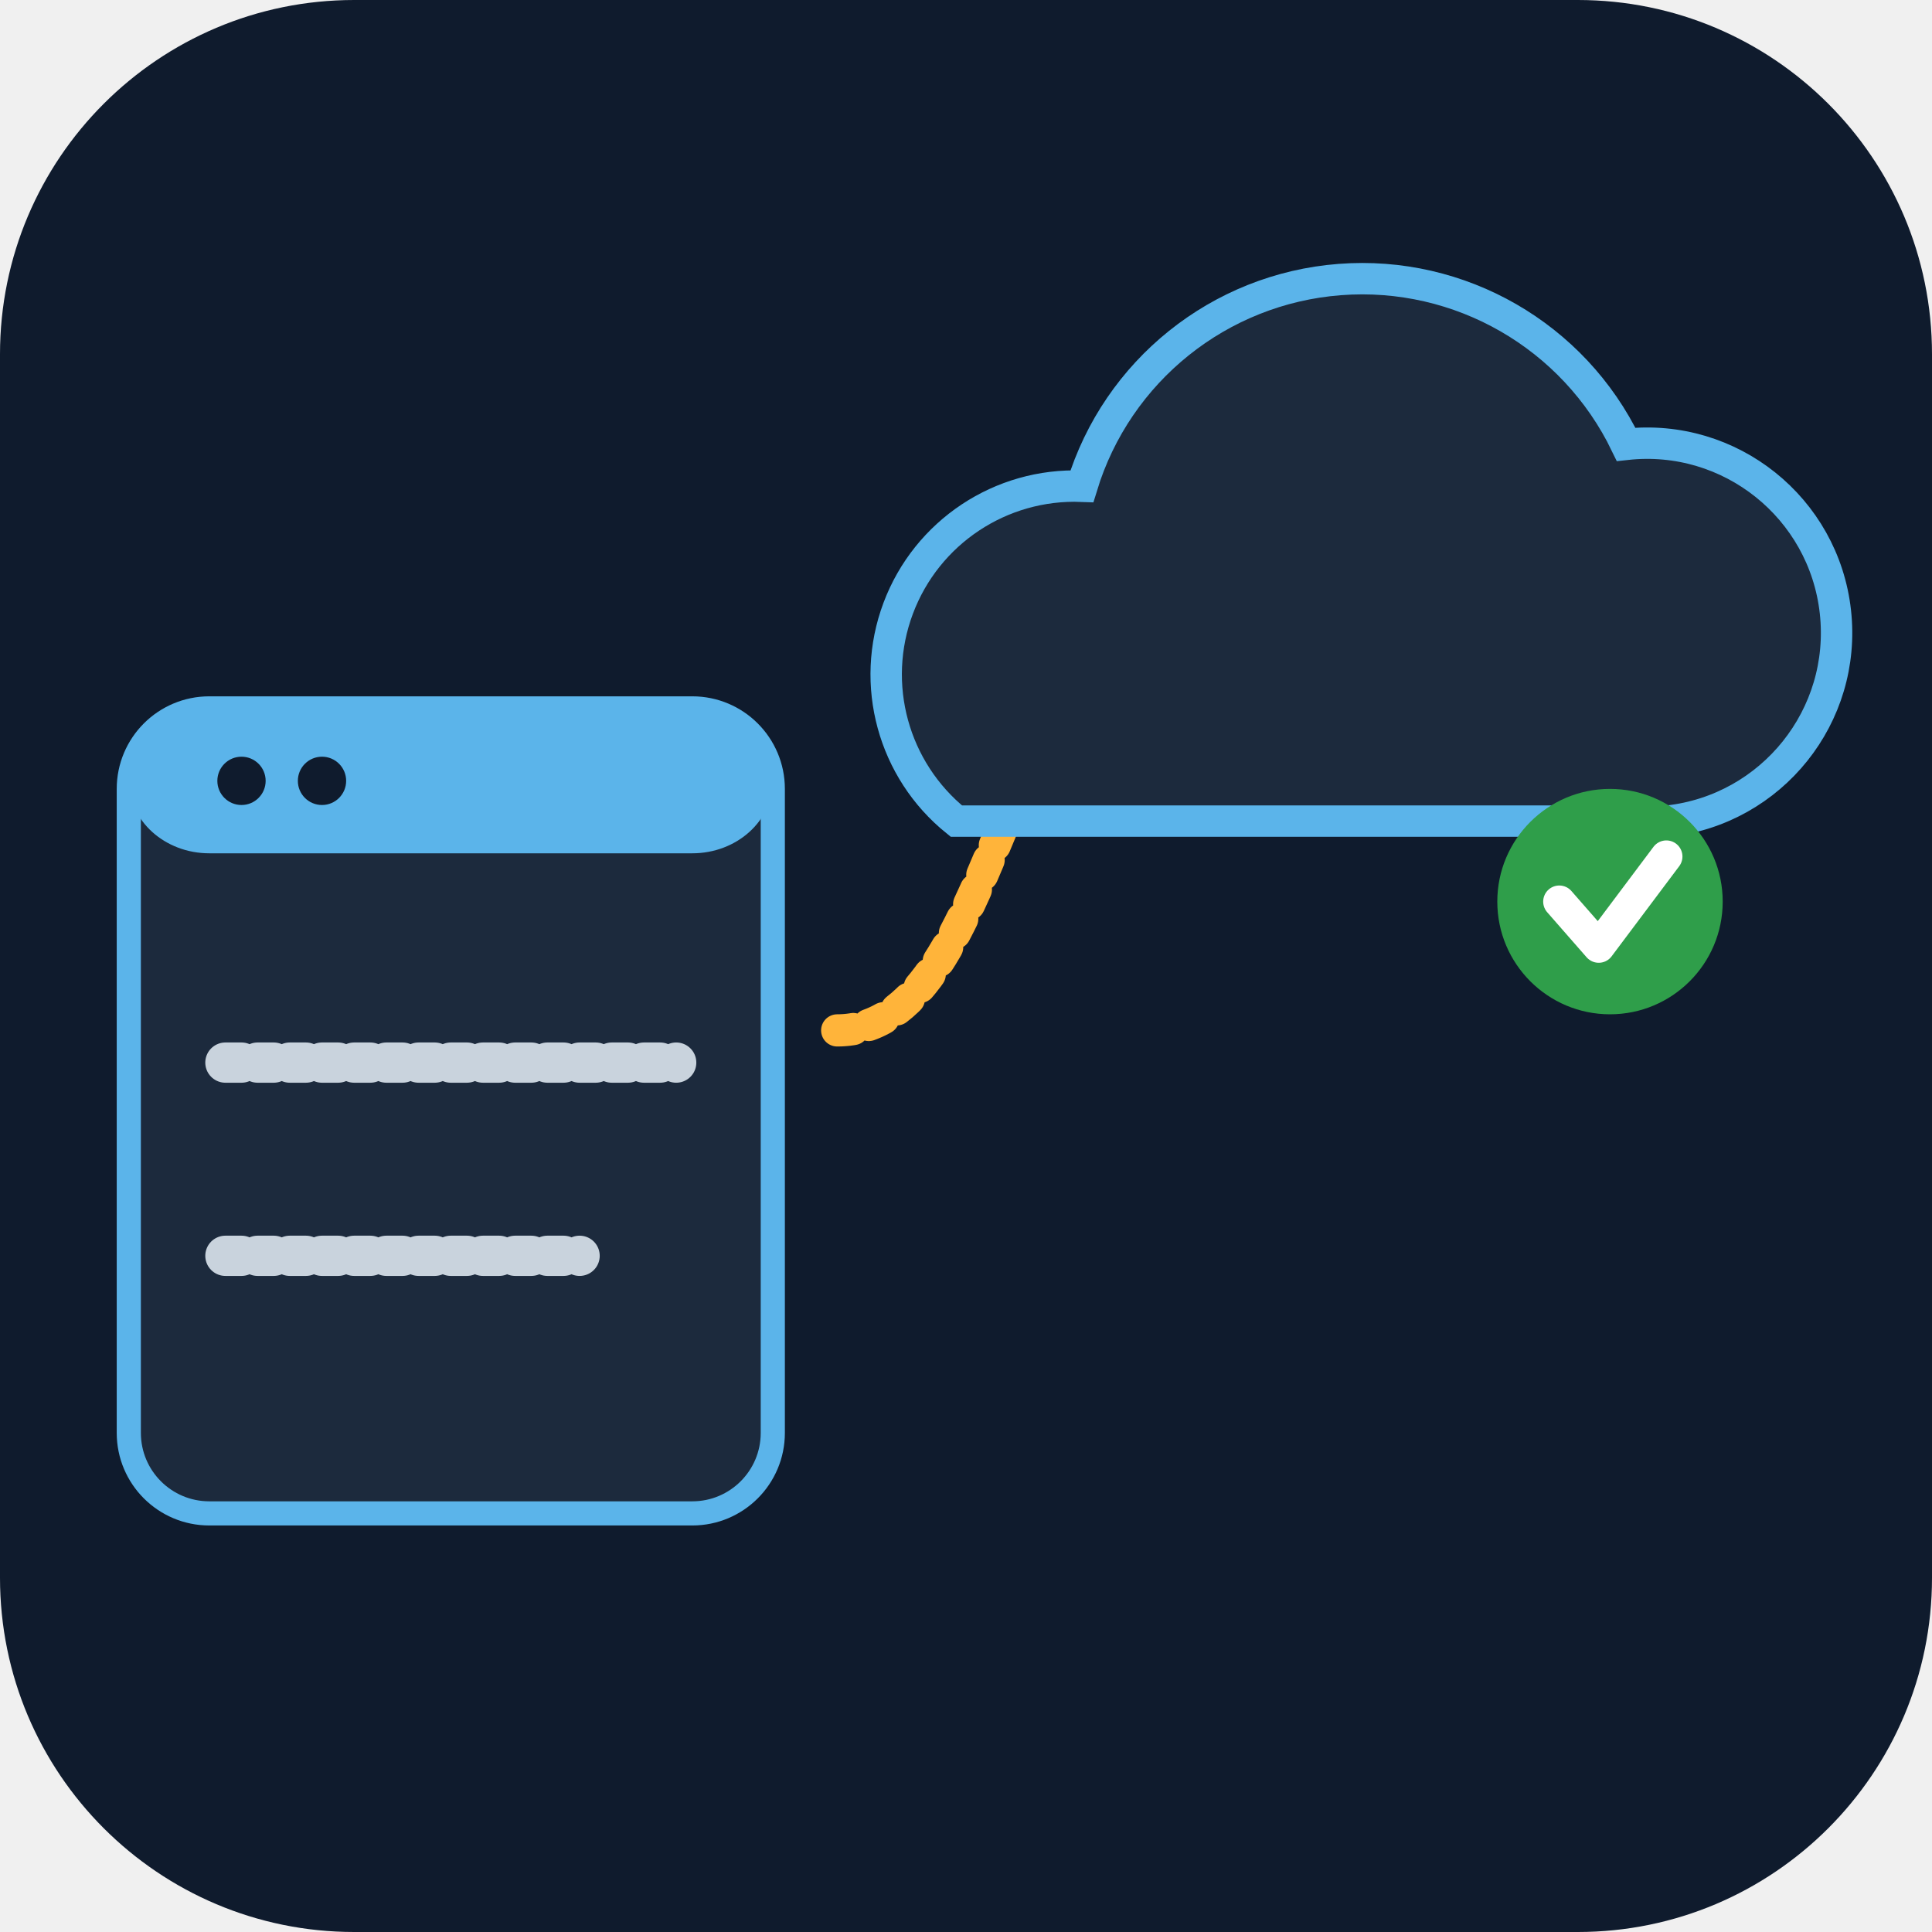
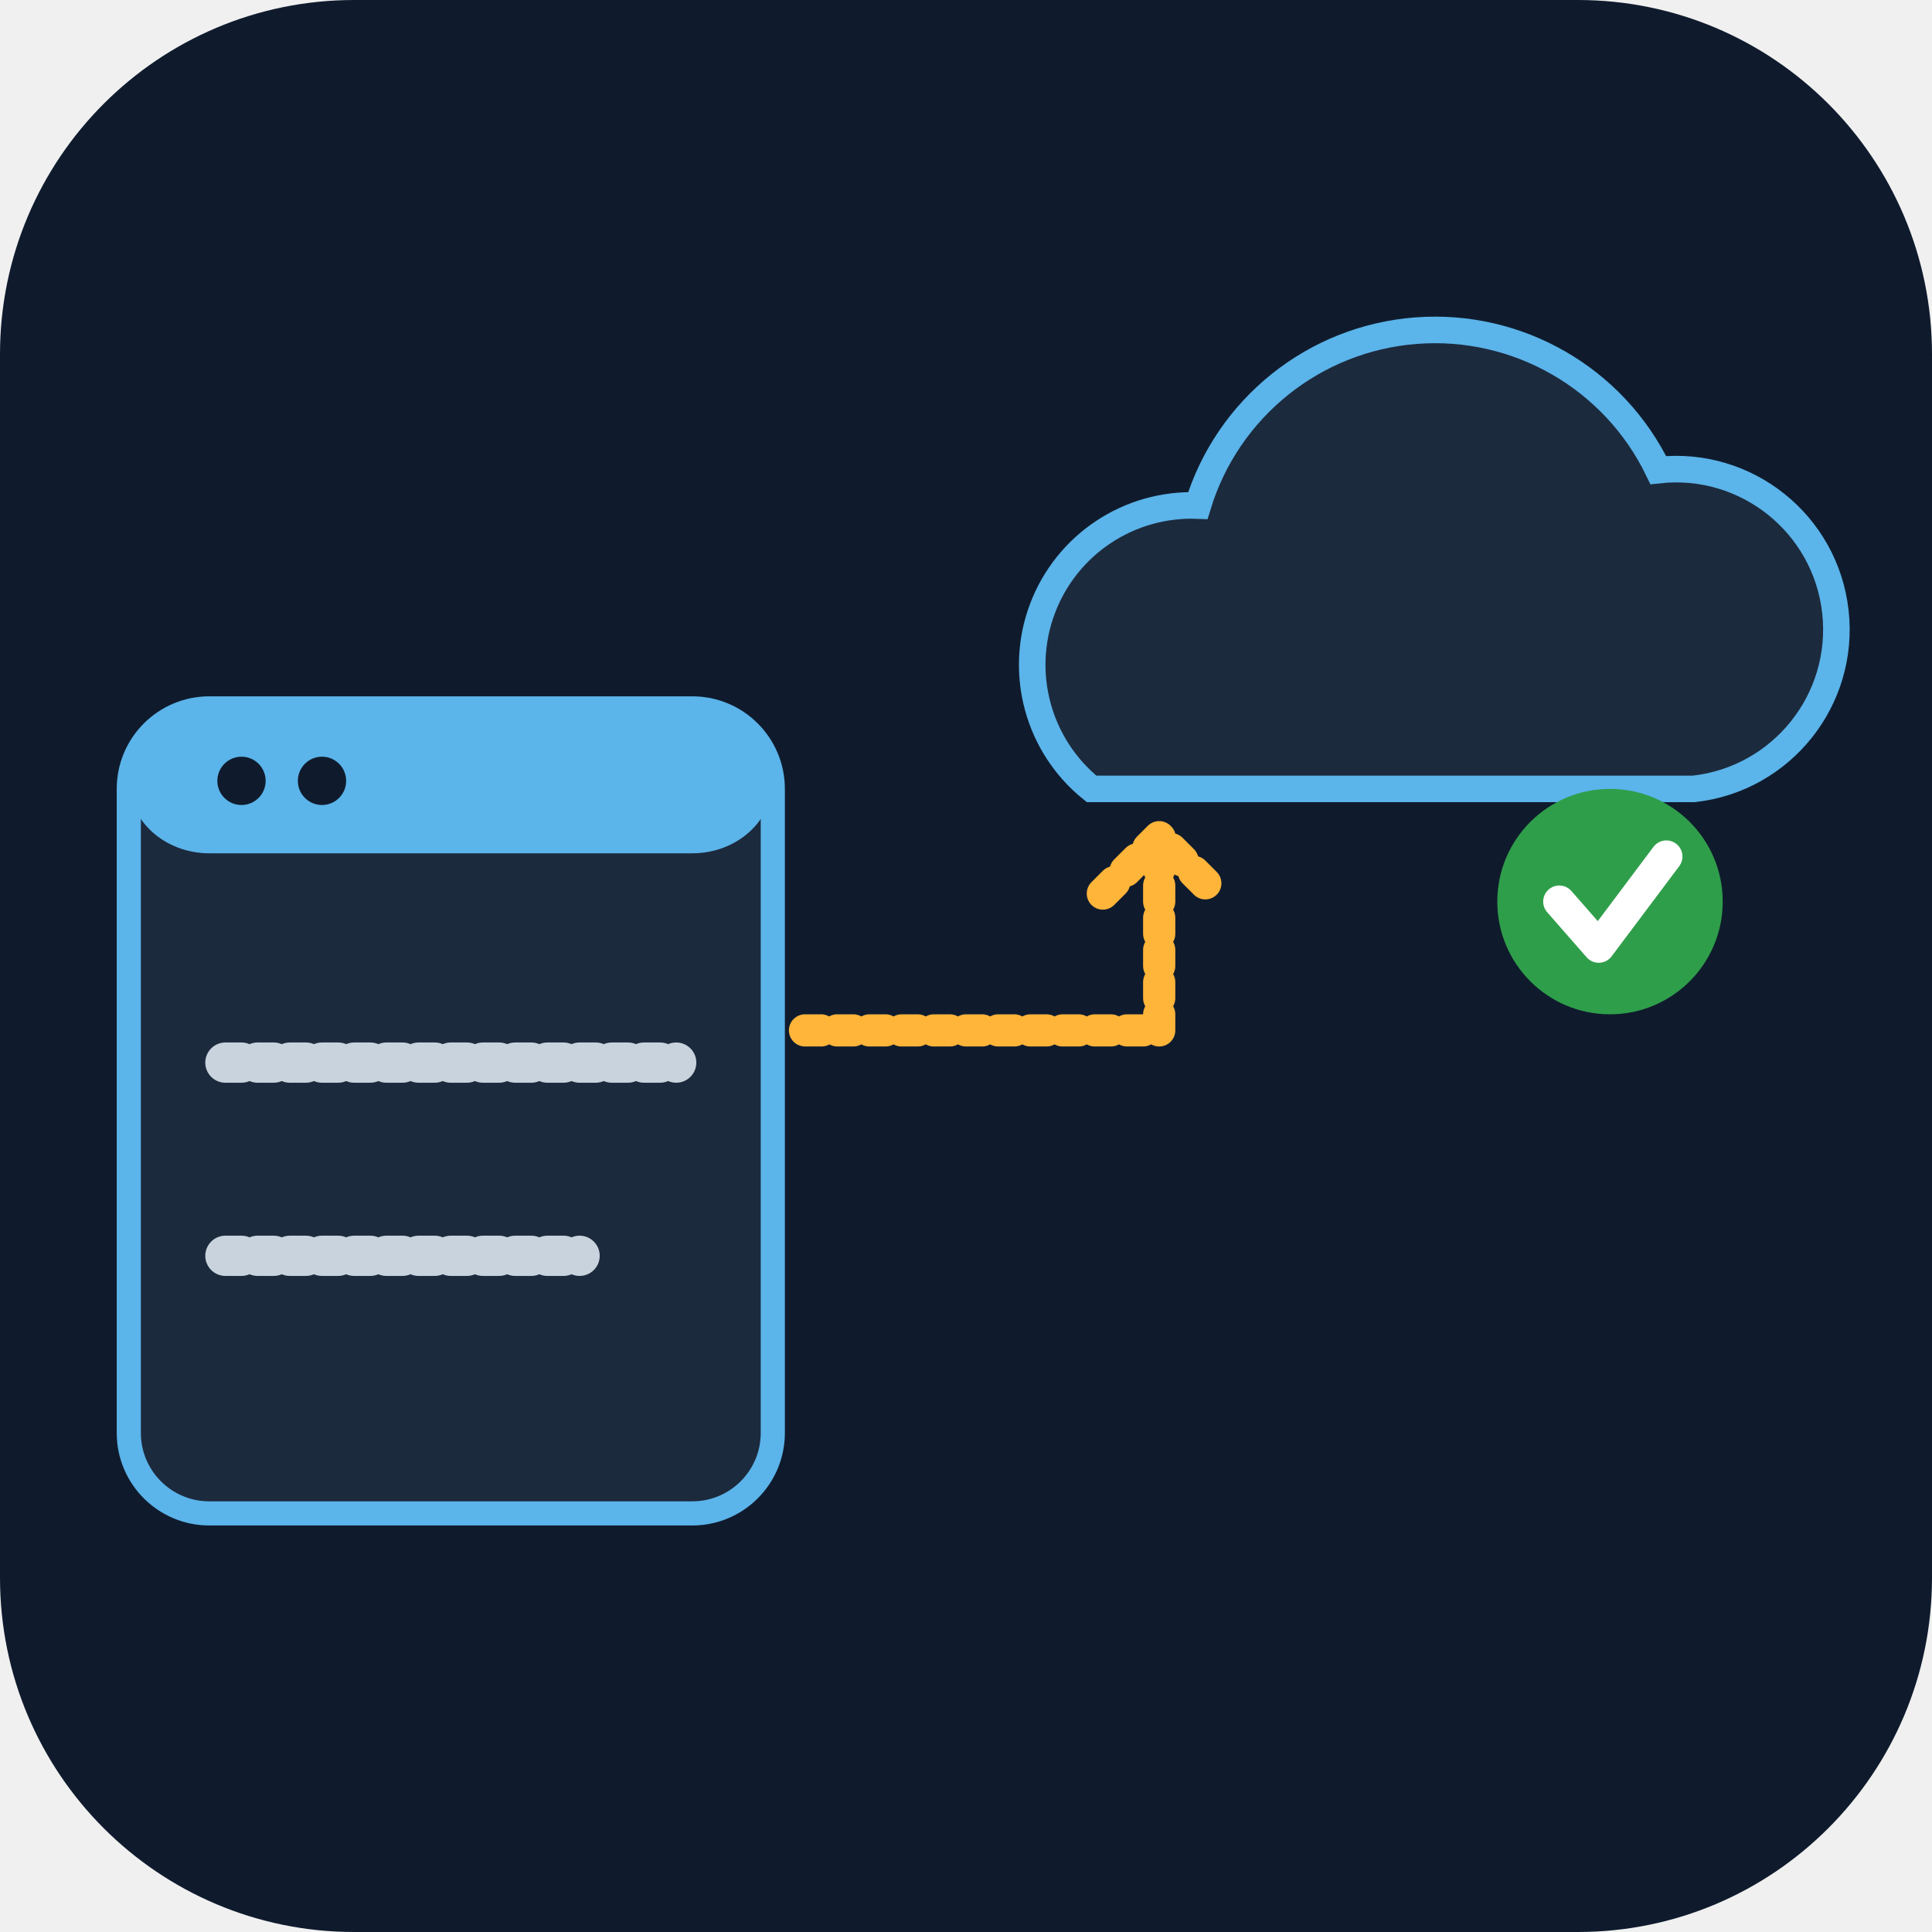
<svg xmlns="http://www.w3.org/2000/svg" viewBox="0 0 120 120" width="120" height="120" role="img">
  <style>@keyframes fade{0%{opacity:0}15.71%,44.87%,100%{opacity:1}}
@keyframes dr{0%{stroke-dashoffset:1}26.92%,44.87%,100%{stroke-dashoffset:0}}
@keyframes pop{0%{opacity:0;transform:scale(.3)}15.71%,44.87%,100%{opacity:1;transform:scale(1)}}
.f{animation:fade 7.8s ease-out both infinite alternate}
.d{stroke-dasharray:1;animation:dr 7.8s ease-out both infinite alternate}
.p{transform-box:fill-box;transform-origin:center;animation:pop 7.8s ease-out both infinite alternate}
@media (prefers-reduced-motion: reduce){*{animation:none!important}}</style>
  <rect width="120" height="120" rx="22" fill="#0f1b2d" />
  <g class="p" style="animation-delay:0s">
    <g>
      <rect x="8" y="44" width="40" height="50" rx="5" fill="#1c2a3d" stroke="#5bb4ea" stroke-width="1.5" />
      <rect x="8" y="44" width="40" height="9" rx="5" fill="#5bb4ea" />
      <circle cx="15" cy="48.5" r="1.5" fill="#0f1b2d" />
      <circle cx="20" cy="48.5" r="1.5" fill="#0f1b2d" />
    </g>
  </g>
  <path class="d" style="animation-delay:0.7s" pathLength="1" d="M14,66 H42 M14,78 H36" stroke="#c9d3dd" stroke-width="2.5" stroke-linecap="round" stroke-linejoin="round" fill="none" />
-   <path class="d" style="animation-delay:1.4s" pathLength="1" d="M52,64 C62,64 62,40 72,40 M69,36 L74,40 L68,44" stroke="#ffb43a" stroke-width="2" stroke-linecap="round" stroke-linejoin="round" fill="none" />
+   <path class="d" style="animation-delay:1.4s" pathLength="1" d="M50,64 H72 V52 M68.5,55.5 L72,52 L75.5,55.5" stroke="#ffb43a" stroke-width="2" stroke-linecap="round" stroke-linejoin="round" fill="none" />
  <g class="p" style="animation-delay:2.0s">
    <g>
-       <path transform="translate(88,38) scale(1.3)" d="M-22,10 A9,9 0 0 1 -16,-6 A14,14 0 0 1 10,-8 A9,9 0 0 1 12,10 Z" fill="#1c2a3d" stroke="#5bb4ea" stroke-width="1.5" />
+       <path transform="translate(92,38) scale(1.1)" d="M-22,10 A9,9 0 0 1 -16,-6 A14,14 0 0 1 10,-8 A9,9 0 0 1 12,10 Z" fill="#1c2a3d" stroke="#5bb4ea" stroke-width="1.5" />
    </g>
  </g>
  <g class="p" style="animation-delay:2.8s">
    <g>
      <circle cx="100" cy="56" r="7" fill="#2f9e4a" />
      <path d="M96.85,56 L99.3,58.8 L103.5,53.2" stroke="#fff" stroke-width="2" stroke-linecap="round" stroke-linejoin="round" fill="none" />
    </g>
  </g>
</svg>
